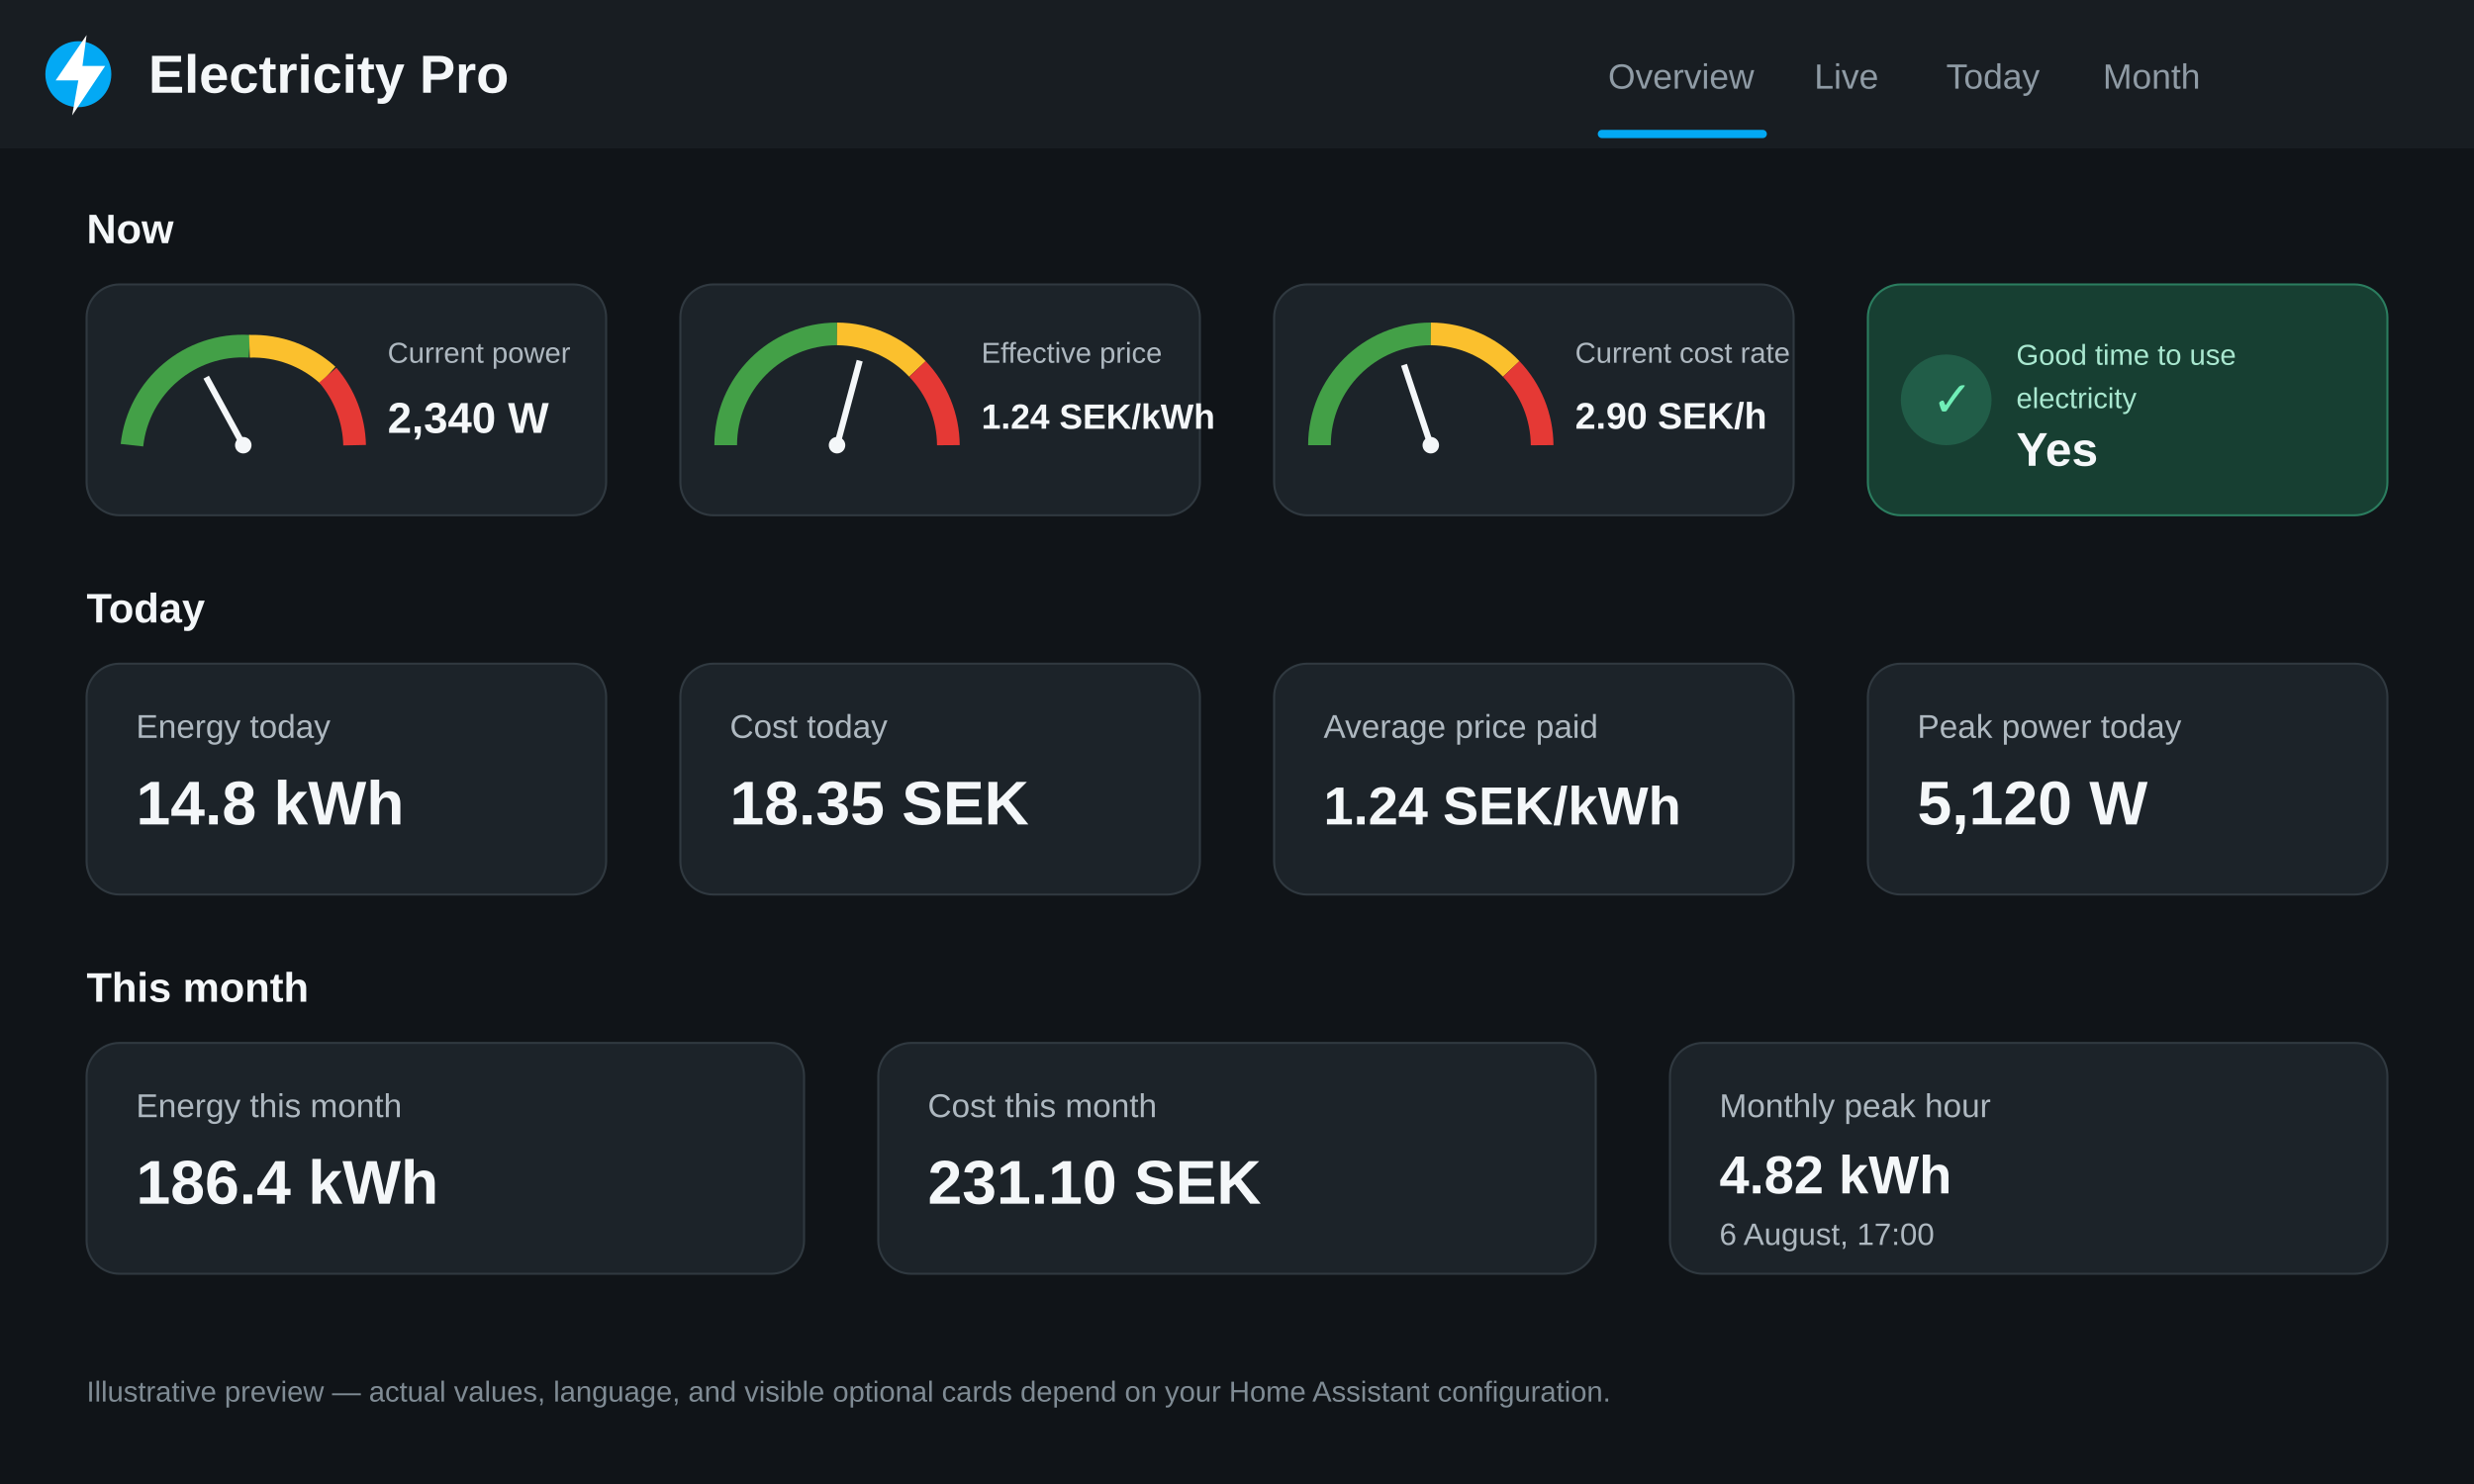
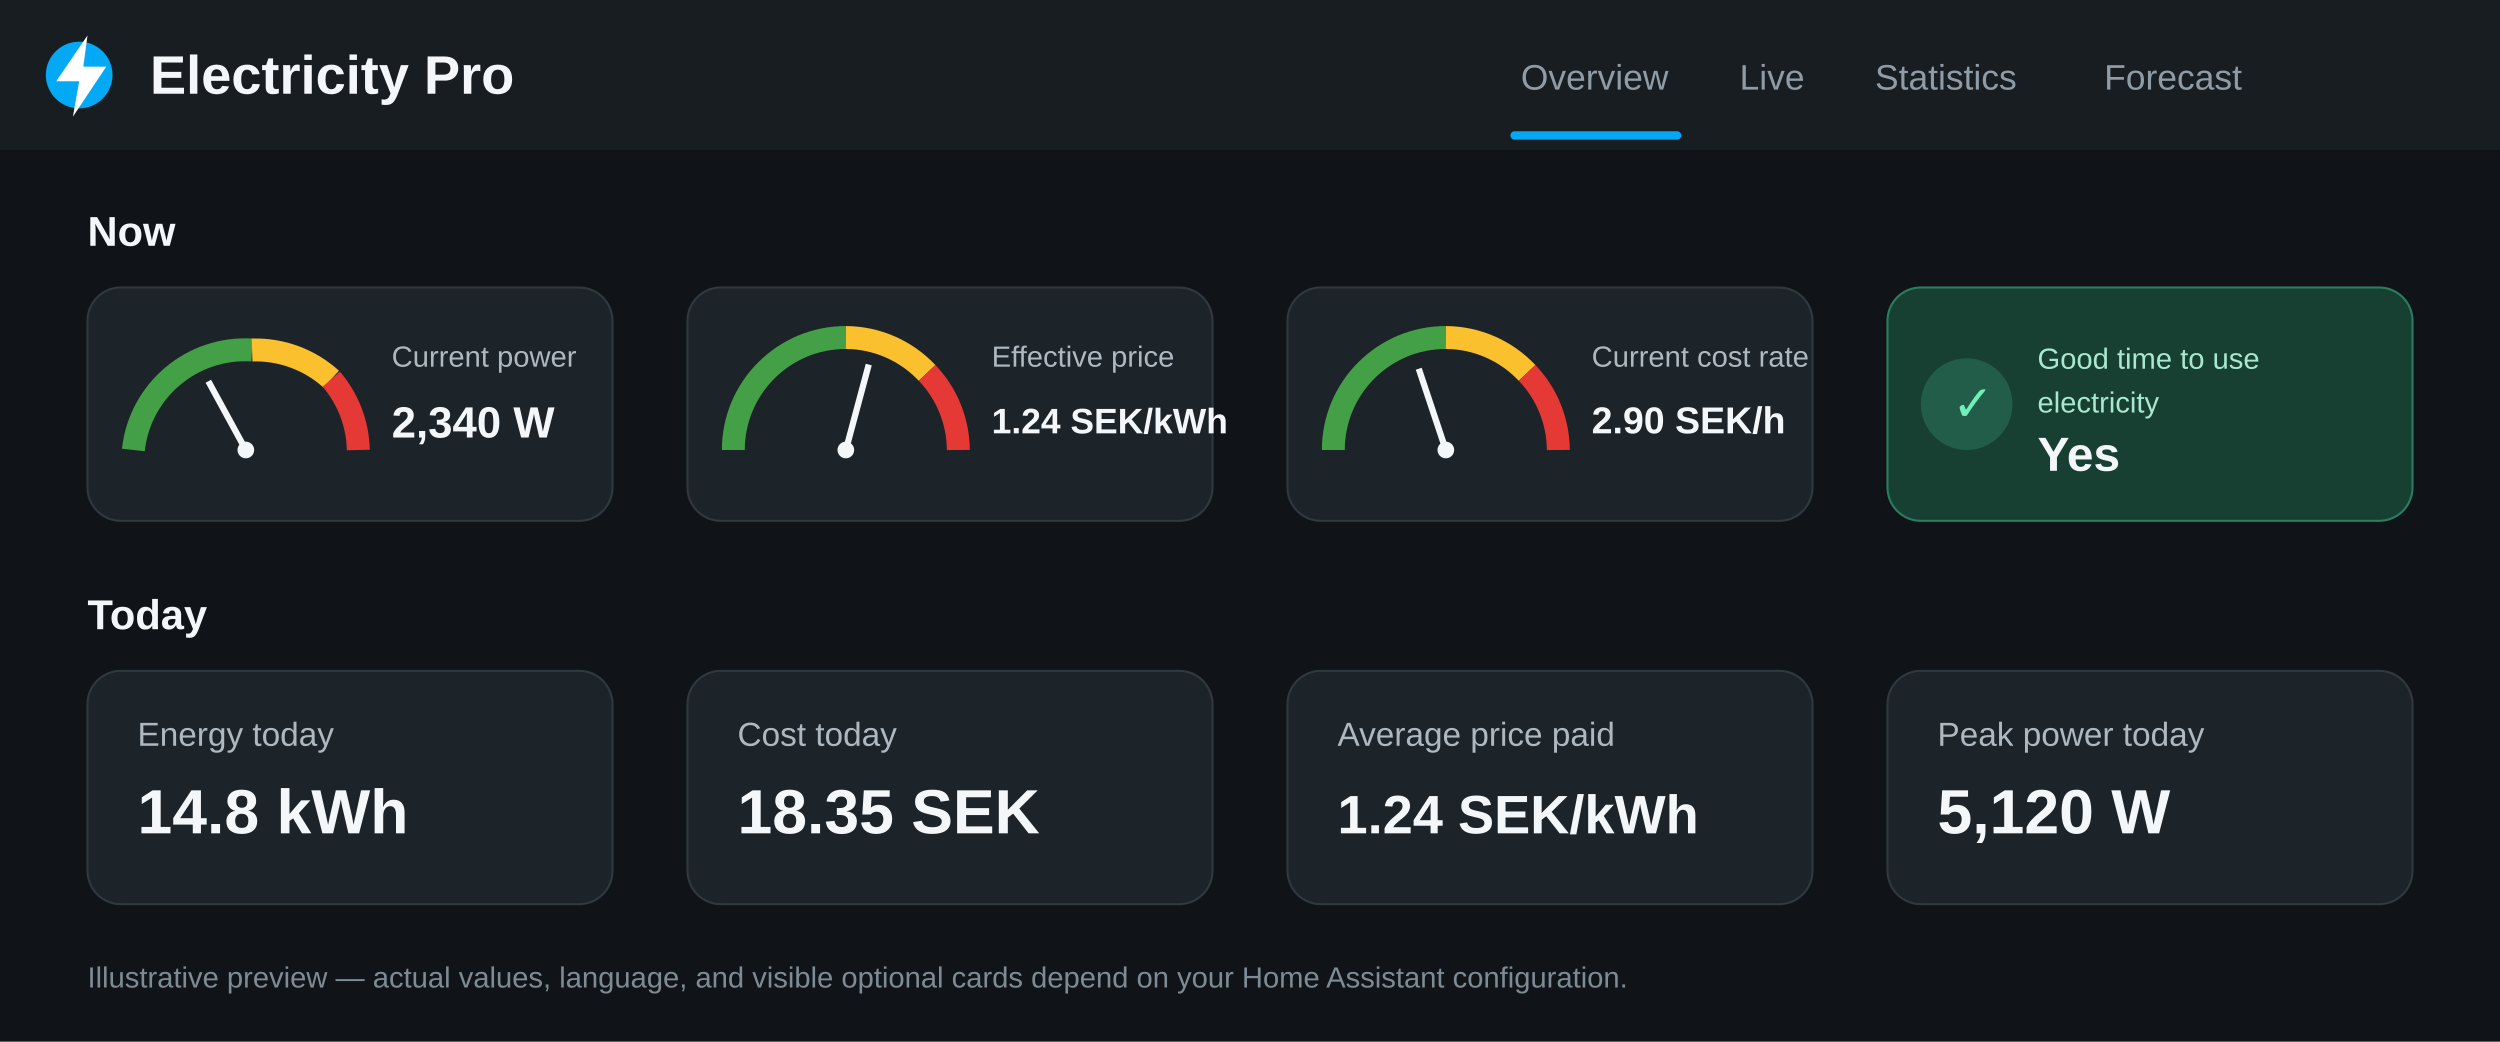
- <svg xmlns="http://www.w3.org/2000/svg" width="1200" height="720" viewBox="0 0 1200 720" role="img" aria-labelledby="title desc">
-   <rect width="1200" height="720" fill="#101418" />
+ <svg xmlns="http://www.w3.org/2000/svg" width="1200" height="500" viewBox="0 0 1200 500" role="img" aria-labelledby="title desc">
+   <rect width="1200" height="500" fill="#101418" />
  <rect width="1200" height="72" fill="#181d22" />
  <circle cx="38" cy="36" r="16" fill="#03a9f4" />
  <path d="M42 17L27 39h11l-3 17 16-24H40z" fill="#fff" />
  <text x="72" y="45" fill="#f4f7f9" font-family="Arial, sans-serif" font-size="26" font-weight="700">Electricity Pro</text>
-   <text x="780" y="43" fill="#8f9ba5" font-family="Arial, sans-serif" font-size="17">Overview</text>
-   <text x="880" y="43" fill="#8f9ba5" font-family="Arial, sans-serif" font-size="17">Live</text>
-   <text x="944" y="43" fill="#8f9ba5" font-family="Arial, sans-serif" font-size="17">Today</text>
-   <text x="1020" y="43" fill="#8f9ba5" font-family="Arial, sans-serif" font-size="17">Month</text>
-   <rect x="775" y="63" width="82" height="4" rx="2" fill="#03a9f4" />
+   <text x="730" y="43" fill="#8f9ba5" font-family="Arial, sans-serif" font-size="17">Overview</text>
+   <text x="835" y="43" fill="#8f9ba5" font-family="Arial, sans-serif" font-size="17">Live</text>
+   <text x="900" y="43" fill="#8f9ba5" font-family="Arial, sans-serif" font-size="17">Statistics</text>
+   <text x="1010" y="43" fill="#8f9ba5" font-family="Arial, sans-serif" font-size="17">Forecast</text>
+   <rect x="725" y="63" width="82" height="4" rx="2" fill="#03a9f4" />
  <text x="42" y="118" fill="#f4f7f9" font-family="Arial, sans-serif" font-size="20" font-weight="700">Now</text>
  <g font-family="Arial, sans-serif">
    <g transform="translate(42 138)">
      <rect width="252" height="112" rx="16" fill="#1c2329" stroke="#303940" />
      <path d="M22 78 A54 54 0 0 1 79 30" fill="none" stroke="#43a047" stroke-width="11" />
      <path d="M79 30 A54 54 0 0 1 117 44" fill="none" stroke="#fbc02d" stroke-width="11" />
      <path d="M117 44 A54 54 0 0 1 130 78" fill="none" stroke="#e53935" stroke-width="11" />
      <line x1="76" y1="78" x2="58" y2="45" stroke="#f4f7f9" stroke-width="3" />
      <circle cx="76" cy="78" r="4" fill="#f4f7f9" />
      <text x="146" y="38" fill="#aeb8c0" font-size="14">Current power</text>
      <text x="146" y="72" fill="#f4f7f9" font-size="21" font-weight="700">2,340 W</text>
    </g>
    <g transform="translate(330 138)">
      <rect width="252" height="112" rx="16" fill="#1c2329" stroke="#303940" />
      <path d="M22 78 A54 54 0 0 1 76 24" fill="none" stroke="#43a047" stroke-width="11" />
      <path d="M76 24 A54 54 0 0 1 115 41" fill="none" stroke="#fbc02d" stroke-width="11" />
      <path d="M115 41 A54 54 0 0 1 130 78" fill="none" stroke="#e53935" stroke-width="11" />
      <line x1="76" y1="78" x2="87" y2="37" stroke="#f4f7f9" stroke-width="3" />
      <circle cx="76" cy="78" r="4" fill="#f4f7f9" />
      <text x="146" y="38" fill="#aeb8c0" font-size="14">Effective price</text>
      <text x="146" y="70" fill="#f4f7f9" font-size="17" font-weight="700">1.24 SEK/kWh</text>
    </g>
    <g transform="translate(618 138)">
      <rect width="252" height="112" rx="16" fill="#1c2329" stroke="#303940" />
      <path d="M22 78 A54 54 0 0 1 76 24" fill="none" stroke="#43a047" stroke-width="11" />
      <path d="M76 24 A54 54 0 0 1 115 41" fill="none" stroke="#fbc02d" stroke-width="11" />
      <path d="M115 41 A54 54 0 0 1 130 78" fill="none" stroke="#e53935" stroke-width="11" />
      <line x1="76" y1="78" x2="63" y2="39" stroke="#f4f7f9" stroke-width="3" />
      <circle cx="76" cy="78" r="4" fill="#f4f7f9" />
      <text x="146" y="38" fill="#aeb8c0" font-size="14">Current cost rate</text>
      <text x="146" y="70" fill="#f4f7f9" font-size="18" font-weight="700">2.90 SEK/h</text>
    </g>
    <g transform="translate(906 138)">
      <rect width="252" height="112" rx="16" fill="#173f32" stroke="#2b7d5f" />
      <circle cx="38" cy="56" r="22" fill="#215d48" />
      <text x="31" y="64" fill="#70efb8" font-size="24">✓</text>
      <text x="72" y="39" fill="#a9e8d0" font-size="14">Good time to use</text>
      <text x="72" y="60" fill="#a9e8d0" font-size="14">electricity</text>
      <text x="72" y="88" fill="#f4f7f9" font-size="23" font-weight="700">Yes</text>
    </g>
  </g>
  <text x="42" y="302" fill="#f4f7f9" font-family="Arial, sans-serif" font-size="20" font-weight="700">Today</text>
  <g font-family="Arial, sans-serif">
    <g transform="translate(42 322)">
      <rect width="252" height="112" rx="16" fill="#1c2329" stroke="#303940" />
      <text x="24" y="36" fill="#aeb8c0" font-size="16">Energy today</text>
      <text x="24" y="78" fill="#f4f7f9" font-size="30" font-weight="700">14.8 kWh</text>
    </g>
    <g transform="translate(330 322)">
      <rect width="252" height="112" rx="16" fill="#1c2329" stroke="#303940" />
      <text x="24" y="36" fill="#aeb8c0" font-size="16">Cost today</text>
      <text x="24" y="78" fill="#f4f7f9" font-size="30" font-weight="700">18.35 SEK</text>
    </g>
    <g transform="translate(618 322)">
      <rect width="252" height="112" rx="16" fill="#1c2329" stroke="#303940" />
      <text x="24" y="36" fill="#aeb8c0" font-size="16">Average price paid</text>
      <text x="24" y="78" fill="#f4f7f9" font-size="26" font-weight="700">1.24 SEK/kWh</text>
    </g>
    <g transform="translate(906 322)">
      <rect width="252" height="112" rx="16" fill="#1c2329" stroke="#303940" />
      <text x="24" y="36" fill="#aeb8c0" font-size="16">Peak power today</text>
      <text x="24" y="78" fill="#f4f7f9" font-size="30" font-weight="700">5,120 W</text>
    </g>
  </g>
-   <text x="42" y="486" fill="#f4f7f9" font-family="Arial, sans-serif" font-size="20" font-weight="700">This month</text>
-   <g font-family="Arial, sans-serif">
-     <g transform="translate(42 506)">
-       <rect width="348" height="112" rx="16" fill="#1c2329" stroke="#303940" />
-       <text x="24" y="36" fill="#aeb8c0" font-size="16">Energy this month</text>
-       <text x="24" y="78" fill="#f4f7f9" font-size="30" font-weight="700">186.4 kWh</text>
-     </g>
-     <g transform="translate(426 506)">
-       <rect width="348" height="112" rx="16" fill="#1c2329" stroke="#303940" />
-       <text x="24" y="36" fill="#aeb8c0" font-size="16">Cost this month</text>
-       <text x="24" y="78" fill="#f4f7f9" font-size="30" font-weight="700">231.10 SEK</text>
-     </g>
-     <g transform="translate(810 506)">
-       <rect width="348" height="112" rx="16" fill="#1c2329" stroke="#303940" />
-       <text x="24" y="36" fill="#aeb8c0" font-size="16">Monthly peak hour</text>
-       <text x="24" y="73" fill="#f4f7f9" font-size="26" font-weight="700">4.82 kWh</text>
-       <text x="24" y="98" fill="#aeb8c0" font-size="15">6 August, 17:00</text>
-     </g>
-   </g>
-   <text x="42" y="680" fill="#7f8b94" font-family="Arial, sans-serif" font-size="14">Illustrative preview — actual values, language, and visible optional cards depend on your Home Assistant configuration.</text>
+   <text x="42" y="474" fill="#7f8b94" font-family="Arial, sans-serif" font-size="14">Illustrative preview — actual values, language, and visible optional cards depend on your Home Assistant configuration.</text>
</svg>
